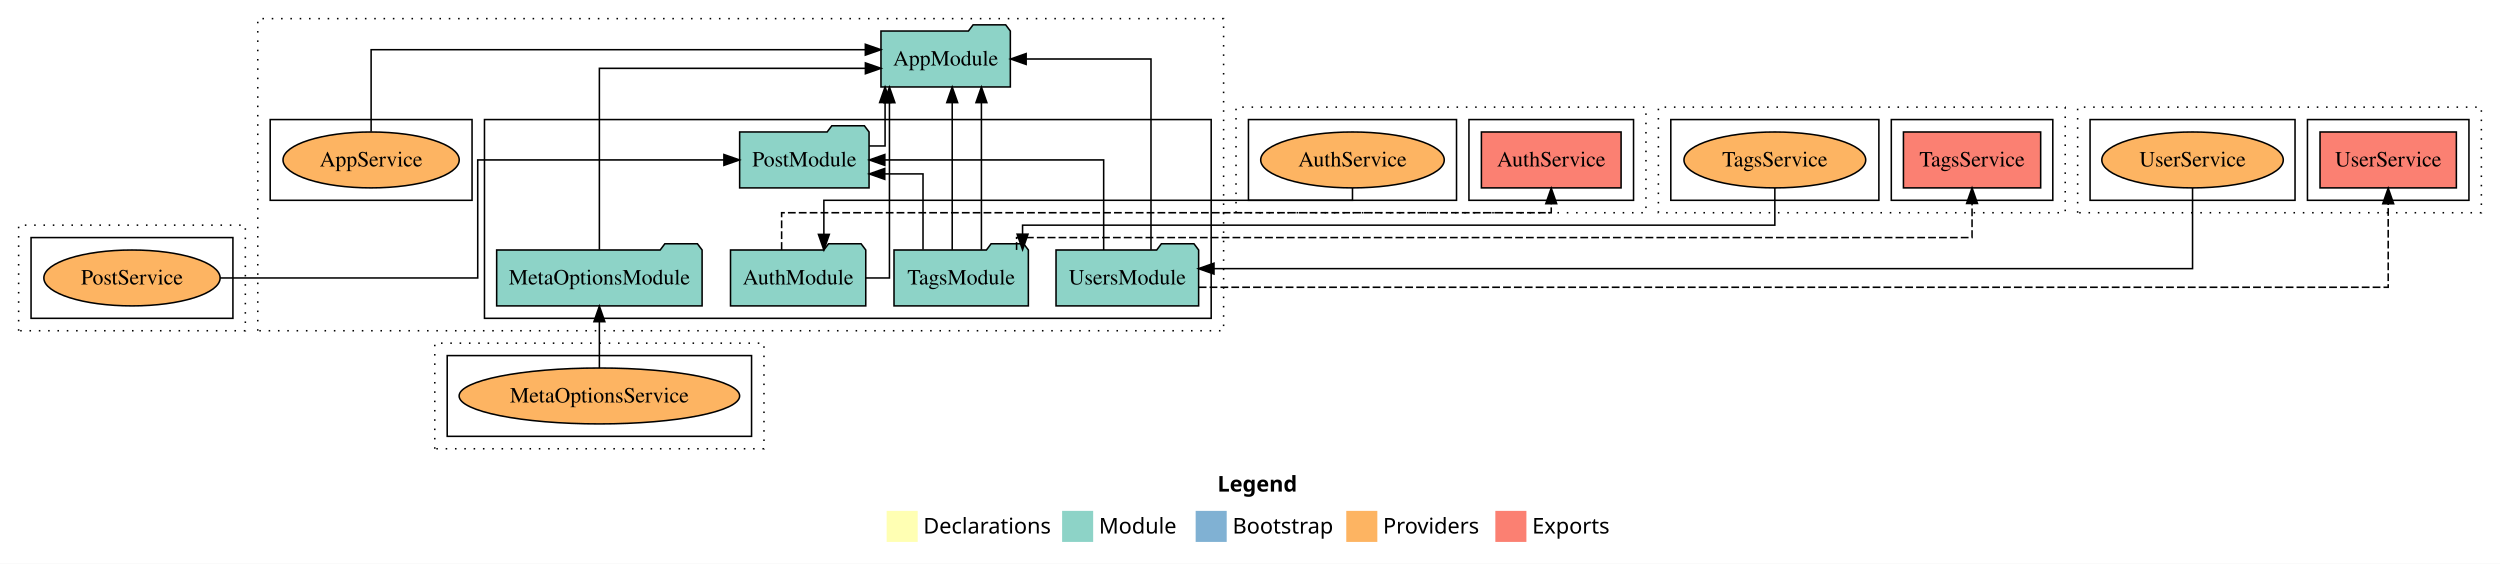
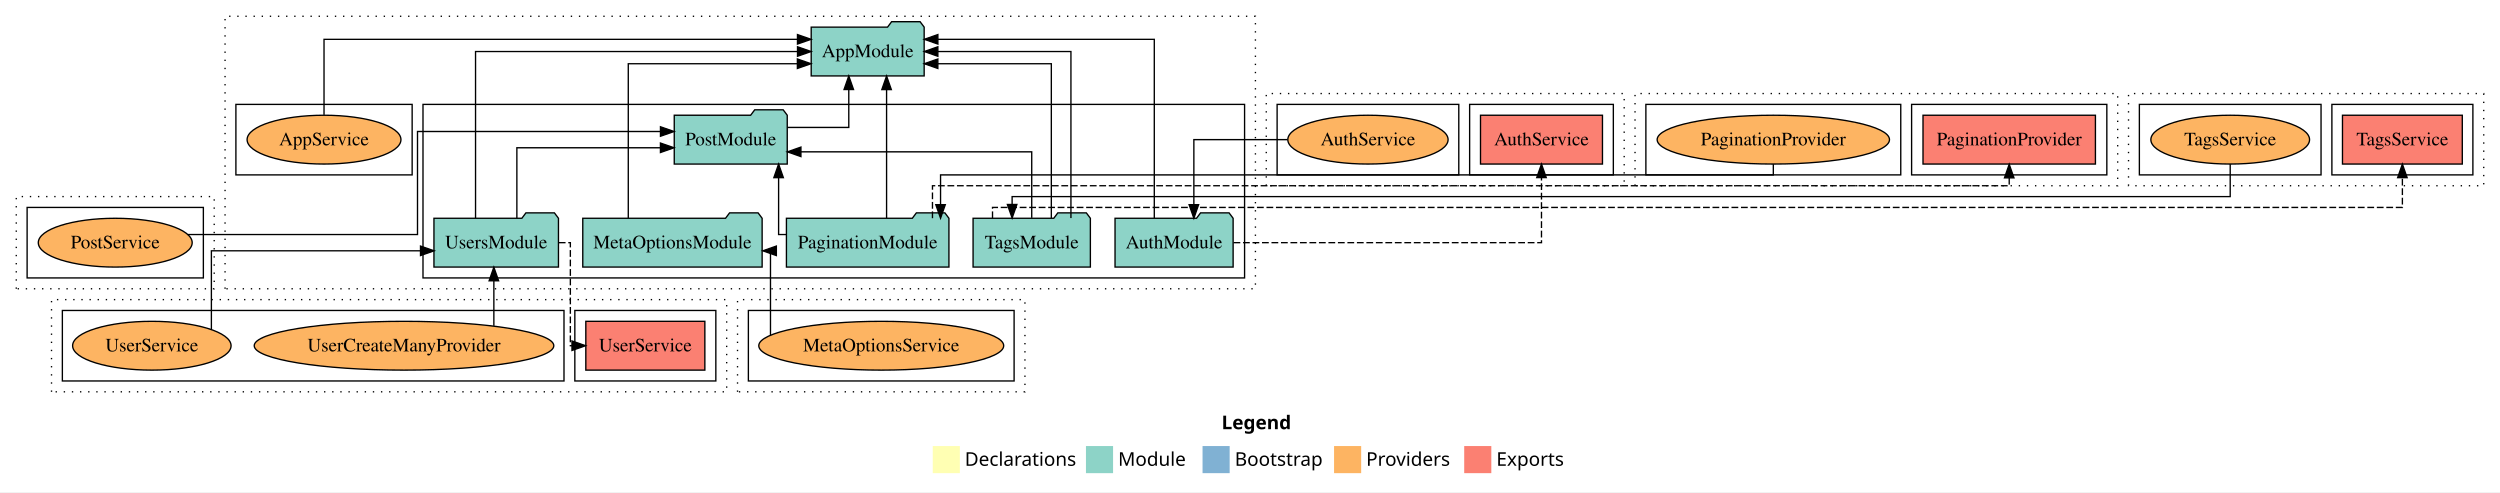
- <svg xmlns="http://www.w3.org/2000/svg" width="1610pt" height="363pt" viewBox="0.00 0.00 1610.00 363.00">
+ <svg xmlns="http://www.w3.org/2000/svg" width="1844pt" height="363pt" viewBox="0.00 0.00 1844.00 363.00">
  <g id="graph0" class="graph" transform="scale(1 1) rotate(0) translate(4 359)">
-     <polygon fill="white" stroke="transparent" points="-4,4 -4,-359 1606,-359 1606,4 -4,4" />
-     <text text-anchor="start" x="780.01" y="-42.4" font-family="Times-12" font-weight="bold" font-size="14.00">Legend</text>
-     <polygon fill="#ffffb3" stroke="transparent" points="567,-10 567,-30 587,-30 587,-10 567,-10" />
-     <text text-anchor="start" x="590.63" y="-15.4" font-family="Times-12" font-size="14.00">  Declarations</text>
-     <polygon fill="#8dd3c7" stroke="transparent" points="680,-10 680,-30 700,-30 700,-10 680,-10" />
-     <text text-anchor="start" x="703.73" y="-15.4" font-family="Times-12" font-size="14.00">  Module</text>
-     <polygon fill="#80b1d3" stroke="transparent" points="766,-10 766,-30 786,-30 786,-10 766,-10" />
-     <text text-anchor="start" x="789.78" y="-15.4" font-family="Times-12" font-size="14.00">  Bootstrap</text>
-     <polygon fill="#fdb462" stroke="transparent" points="863,-10 863,-30 883,-30 883,-10 863,-10" />
-     <text text-anchor="start" x="886.67" y="-15.4" font-family="Times-12" font-size="14.00">  Providers</text>
-     <polygon fill="#fb8072" stroke="transparent" points="959,-10 959,-30 979,-30 979,-10 959,-10" />
-     <text text-anchor="start" x="982.73" y="-15.4" font-family="Times-12" font-size="14.00">  Exports</text>
+     <polygon fill="white" stroke="transparent" points="-4,4 -4,-359 1840,-359 1840,4 -4,4" />
+     <text text-anchor="start" x="897.01" y="-42.4" font-family="Times-12" font-weight="bold" font-size="14.00">Legend</text>
+     <polygon fill="#ffffb3" stroke="transparent" points="684,-10 684,-30 704,-30 704,-10 684,-10" />
+     <text text-anchor="start" x="707.63" y="-15.4" font-family="Times-12" font-size="14.00">  Declarations</text>
+     <polygon fill="#8dd3c7" stroke="transparent" points="797,-10 797,-30 817,-30 817,-10 797,-10" />
+     <text text-anchor="start" x="820.73" y="-15.4" font-family="Times-12" font-size="14.00">  Module</text>
+     <polygon fill="#80b1d3" stroke="transparent" points="883,-10 883,-30 903,-30 903,-10 883,-10" />
+     <text text-anchor="start" x="906.78" y="-15.4" font-family="Times-12" font-size="14.00">  Bootstrap</text>
+     <polygon fill="#fdb462" stroke="transparent" points="980,-10 980,-30 1000,-30 1000,-10 980,-10" />
+     <text text-anchor="start" x="1003.67" y="-15.4" font-family="Times-12" font-size="14.00">  Providers</text>
+     <polygon fill="#fb8072" stroke="transparent" points="1076,-10 1076,-30 1096,-30 1096,-10 1076,-10" />
+     <text text-anchor="start" x="1099.73" y="-15.4" font-family="Times-12" font-size="14.00">  Exports</text>
    <g id="clust1" class="cluster">
-       <polygon fill="none" stroke="black" stroke-dasharray="1,5" points="162,-146 162,-347 784,-347 784,-146 162,-146" />
+       <polygon fill="none" stroke="black" stroke-dasharray="1,5" points="162,-146 162,-347 922,-347 922,-146 162,-146" />
    </g>
    <g id="clust3" class="cluster">
-       <polygon fill="none" stroke="black" points="308,-154 308,-282 776,-282 776,-154 308,-154" />
+       <polygon fill="none" stroke="black" points="308,-154 308,-282 914,-282 914,-154 308,-154" />
    </g>
    <g id="clust6" class="cluster">
      <polygon fill="none" stroke="black" points="170,-230 170,-282 300,-282 300,-230 170,-230" />
    </g>
    <g id="clust7" class="cluster">
-       <polygon fill="none" stroke="black" stroke-dasharray="1,5" points="792,-222 792,-290 1056,-290 1056,-222 792,-222" />
+       <polygon fill="none" stroke="black" stroke-dasharray="1,5" points="930,-222 930,-290 1194,-290 1194,-222 930,-222" />
    </g>
    <g id="clust10" class="cluster">
-       <polygon fill="none" stroke="black" points="942,-230 942,-282 1048,-282 1048,-230 942,-230" />
+       <polygon fill="none" stroke="black" points="1080,-230 1080,-282 1186,-282 1186,-230 1080,-230" />
    </g>
    <g id="clust12" class="cluster">
-       <polygon fill="none" stroke="black" points="800,-230 800,-282 934,-282 934,-230 800,-230" />
+       <polygon fill="none" stroke="black" points="938,-230 938,-282 1072,-282 1072,-230 938,-230" />
    </g>
    <g id="clust13" class="cluster">
-       <polygon fill="none" stroke="black" stroke-dasharray="1,5" points="276,-70 276,-138 488,-138 488,-70 276,-70" />
+       <polygon fill="none" stroke="black" stroke-dasharray="1,5" points="540,-70 540,-138 752,-138 752,-70 540,-70" />
    </g>
    <g id="clust18" class="cluster">
-       <polygon fill="none" stroke="black" points="284,-78 284,-130 480,-130 480,-78 284,-78" />
+       <polygon fill="none" stroke="black" points="548,-78 548,-130 744,-130 744,-78 548,-78" />
    </g>
    <g id="clust19" class="cluster">
+       <polygon fill="none" stroke="black" stroke-dasharray="1,5" points="1202,-222 1202,-290 1558,-290 1558,-222 1202,-222" />
+     </g>
+     <g id="clust22" class="cluster">
+       <polygon fill="none" stroke="black" points="1406,-230 1406,-282 1550,-282 1550,-230 1406,-230" />
+     </g>
+     <g id="clust24" class="cluster">
+       <polygon fill="none" stroke="black" points="1210,-230 1210,-282 1398,-282 1398,-230 1210,-230" />
+     </g>
+     <g id="clust25" class="cluster">
      <polygon fill="none" stroke="black" stroke-dasharray="1,5" points="8,-146 8,-214 154,-214 154,-146 8,-146" />
    </g>
-     <g id="clust24" class="cluster">
+     <g id="clust30" class="cluster">
      <polygon fill="none" stroke="black" points="16,-154 16,-206 146,-206 146,-154 16,-154" />
    </g>
-     <g id="clust25" class="cluster">
-       <polygon fill="none" stroke="black" stroke-dasharray="1,5" points="1064,-222 1064,-290 1326,-290 1326,-222 1064,-222" />
-     </g>
-     <g id="clust28" class="cluster">
-       <polygon fill="none" stroke="black" points="1214,-230 1214,-282 1318,-282 1318,-230 1214,-230" />
-     </g>
-     <g id="clust30" class="cluster">
-       <polygon fill="none" stroke="black" points="1072,-230 1072,-282 1206,-282 1206,-230 1072,-230" />
-     </g>
    <g id="clust31" class="cluster">
-       <polygon fill="none" stroke="black" stroke-dasharray="1,5" points="1334,-222 1334,-290 1594,-290 1594,-222 1334,-222" />
+       <polygon fill="none" stroke="black" stroke-dasharray="1,5" points="1566,-222 1566,-290 1828,-290 1828,-222 1566,-222" />
    </g>
    <g id="clust34" class="cluster">
-       <polygon fill="none" stroke="black" points="1482,-230 1482,-282 1586,-282 1586,-230 1482,-230" />
+       <polygon fill="none" stroke="black" points="1716,-230 1716,-282 1820,-282 1820,-230 1716,-230" />
    </g>
    <g id="clust36" class="cluster">
-       <polygon fill="none" stroke="black" points="1342,-230 1342,-282 1474,-282 1474,-230 1342,-230" />
+       <polygon fill="none" stroke="black" points="1574,-230 1574,-282 1708,-282 1708,-230 1574,-230" />
+     </g>
+     <g id="clust37" class="cluster">
+       <polygon fill="none" stroke="black" stroke-dasharray="1,5" points="34,-70 34,-138 532,-138 532,-70 34,-70" />
+     </g>
+     <g id="clust40" class="cluster">
+       <polygon fill="none" stroke="black" points="420,-78 420,-130 524,-130 524,-78 420,-78" />
+     </g>
+     <g id="clust42" class="cluster">
+       <polygon fill="none" stroke="black" points="42,-78 42,-130 412,-130 412,-78 42,-78" />
    </g>
    <g id="node1" class="node">
-       <polygon fill="#8dd3c7" stroke="black" points="553.55,-198 550.55,-202 529.55,-202 526.55,-198 466.45,-198 466.45,-162 553.55,-162 553.55,-198" />
-       <text text-anchor="middle" x="510" y="-175.8" font-family="Times,serif" font-size="14.00">AuthModule</text>
+       <polygon fill="#8dd3c7" stroke="black" points="905.55,-198 902.55,-202 881.55,-202 878.55,-198 818.45,-198 818.45,-162 905.55,-162 905.55,-198" />
+       <text text-anchor="middle" x="862" y="-175.8" font-family="Times,serif" font-size="14.00">AuthModule</text>
+     </g>
+     <g id="node7" class="node">
+       <polygon fill="#8dd3c7" stroke="black" points="677.66,-339 674.66,-343 653.66,-343 650.66,-339 594.34,-339 594.34,-303 677.66,-303 677.66,-339" />
+       <text text-anchor="middle" x="636" y="-316.8" font-family="Times,serif" font-size="14.00">AppModule</text>
+     </g>
+     <g id="edge1" class="edge">
+       <path fill="none" stroke="black" d="M847.41,-198.09C847.41,-237.99 847.41,-330 847.41,-330 847.41,-330 687.77,-330 687.77,-330" />
+       <polygon fill="black" stroke="black" points="687.77,-326.5 677.77,-330 687.77,-333.5 687.77,-326.5" />
+     </g>
+     <g id="node9" class="node">
+       <polygon fill="#fb8072" stroke="black" points="1177.98,-274 1088.02,-274 1088.02,-238 1177.98,-238 1177.98,-274" />
+       <text text-anchor="middle" x="1133" y="-251.8" font-family="Times,serif" font-size="14.00">AuthService </text>
+     </g>
+     <g id="edge9" class="edge">
+       <path fill="none" stroke="black" stroke-dasharray="5,2" d="M905.84,-180C982.54,-180 1133,-180 1133,-180 1133,-180 1133,-227.99 1133,-227.99" />
+       <polygon fill="black" stroke="black" points="1129.5,-227.99 1133,-237.99 1136.5,-227.99 1129.5,-227.99" />
+     </g>
+     <g id="node2" class="node">
+       <polygon fill="#8dd3c7" stroke="black" points="558.15,-198 555.15,-202 534.15,-202 531.15,-198 425.85,-198 425.85,-162 558.15,-162 558.15,-198" />
+       <text text-anchor="middle" x="492" y="-175.8" font-family="Times,serif" font-size="14.00">MetaOptionsModule</text>
+     </g>
+     <g id="edge2" class="edge">
+       <path fill="none" stroke="black" d="M459.42,-198.08C459.42,-234.23 459.42,-312 459.42,-312 459.42,-312 584.15,-312 584.15,-312" />
+       <polygon fill="black" stroke="black" points="584.15,-315.5 594.15,-312 584.15,-308.5 584.15,-315.5" />
+     </g>
+     <g id="node3" class="node">
+       <polygon fill="#8dd3c7" stroke="black" points="695.93,-198 692.93,-202 671.93,-202 668.93,-198 576.07,-198 576.07,-162 695.93,-162 695.93,-198" />
+       <text text-anchor="middle" x="636" y="-175.8" font-family="Times,serif" font-size="14.00">PaginationModule</text>
+     </g>
+     <g id="node4" class="node">
+       <polygon fill="#8dd3c7" stroke="black" points="576.67,-274 573.67,-278 552.67,-278 549.67,-274 493.33,-274 493.33,-238 576.67,-238 576.67,-274" />
+       <text text-anchor="middle" x="535" y="-251.8" font-family="Times,serif" font-size="14.00">PostModule</text>
+     </g>
+     <g id="edge14" class="edge">
+       <path fill="none" stroke="black" d="M575.9,-186C572.42,-186 570.3,-186 570.3,-186 570.3,-186 570.3,-227.97 570.3,-227.97" />
+       <polygon fill="black" stroke="black" points="566.8,-227.97 570.3,-237.97 573.8,-227.97 566.8,-227.97" />
+     </g>
+     <g id="edge3" class="edge">
+       <path fill="none" stroke="black" d="M649.94,-198.14C649.94,-198.14 649.94,-292.93 649.94,-292.93" />
+       <polygon fill="black" stroke="black" points="646.44,-292.92 649.94,-302.93 653.44,-292.93 646.44,-292.92" />
+     </g>
+     <g id="node12" class="node">
+       <polygon fill="#fb8072" stroke="black" points="1541.59,-274 1414.41,-274 1414.41,-238 1541.59,-238 1541.59,-274" />
+       <text text-anchor="middle" x="1478" y="-251.8" font-family="Times,serif" font-size="14.00">PaginationProvider </text>
+     </g>
+     <g id="edge12" class="edge">
+       <path fill="none" stroke="black" stroke-dasharray="5,2" d="M683.79,-198.06C683.79,-209.44 683.79,-222 683.79,-222 683.79,-222 1478,-222 1478,-222 1478,-222 1478,-227.81 1478,-227.81" />
+       <polygon fill="black" stroke="black" points="1474.5,-227.81 1478,-237.81 1481.5,-227.81 1474.5,-227.81" />
+     </g>
+     <g id="edge4" class="edge">
+       <path fill="none" stroke="black" d="M576.74,-265C599.09,-265 622.06,-265 622.06,-265 622.06,-265 622.06,-292.97 622.06,-292.97" />
+       <polygon fill="black" stroke="black" points="618.56,-292.97 622.06,-302.97 625.56,-292.97 618.56,-292.97" />
+     </g>
+     <g id="node5" class="node">
+       <polygon fill="#8dd3c7" stroke="black" points="800.26,-198 797.26,-202 776.26,-202 773.26,-198 713.74,-198 713.74,-162 800.26,-162 800.26,-198" />
+       <text text-anchor="middle" x="757" y="-175.8" font-family="Times,serif" font-size="14.00">TagsModule</text>
+     </g>
+     <g id="edge15" class="edge">
+       <path fill="none" stroke="black" d="M757,-198.31C757,-218.15 757,-247 757,-247 757,-247 586.76,-247 586.76,-247" />
+       <polygon fill="black" stroke="black" points="586.76,-243.5 576.76,-247 586.76,-250.5 586.76,-243.5" />
+     </g>
+     <g id="edge5" class="edge">
+       <path fill="none" stroke="black" d="M771.46,-198.08C771.46,-234.23 771.46,-312 771.46,-312 771.46,-312 687.75,-312 687.75,-312" />
+       <polygon fill="black" stroke="black" points="687.75,-308.5 677.75,-312 687.75,-315.5 687.75,-308.5" />
+     </g>
+     <g id="edge6" class="edge">
+       <path fill="none" stroke="black" d="M785.92,-198.14C785.92,-236.23 785.92,-321 785.92,-321 785.92,-321 687.76,-321 687.76,-321" />
+       <polygon fill="black" stroke="black" points="687.76,-317.5 677.76,-321 687.76,-324.5 687.76,-317.5" />
+     </g>
+     <g id="node15" class="node">
+       <polygon fill="#fb8072" stroke="black" points="1812.19,-274 1723.81,-274 1723.81,-238 1812.19,-238 1812.19,-274" />
+       <text text-anchor="middle" x="1768" y="-251.8" font-family="Times,serif" font-size="14.00">TagsService </text>
+     </g>
+     <g id="edge18" class="edge">
+       <path fill="none" stroke="black" stroke-dasharray="5,2" d="M728.08,-198.06C728.08,-202.49 728.08,-206 728.08,-206 728.08,-206 1768,-206 1768,-206 1768,-206 1768,-227.95 1768,-227.95" />
+       <polygon fill="black" stroke="black" points="1764.5,-227.95 1768,-237.95 1771.5,-227.95 1764.5,-227.95" />
    </g>
    <g id="node6" class="node">
-       <polygon fill="#8dd3c7" stroke="black" points="646.66,-339 643.66,-343 622.66,-343 619.66,-339 563.34,-339 563.34,-303 646.66,-303 646.66,-339" />
-       <text text-anchor="middle" x="605" y="-316.8" font-family="Times,serif" font-size="14.00">AppModule</text>
-     </g>
-     <g id="edge1" class="edge">
-       <path fill="none" stroke="black" d="M553.66,-180C562.32,-180 568.8,-180 568.8,-180 568.8,-180 568.8,-292.86 568.8,-292.86" />
-       <polygon fill="black" stroke="black" points="565.3,-292.86 568.8,-302.86 572.3,-292.86 565.3,-292.86" />
+       <polygon fill="#8dd3c7" stroke="black" points="407.92,-198 404.92,-202 383.92,-202 380.92,-198 316.08,-198 316.08,-162 407.92,-162 407.92,-198" />
+       <text text-anchor="middle" x="362" y="-175.8" font-family="Times,serif" font-size="14.00">UsersModule</text>
+     </g>
+     <g id="edge16" class="edge">
+       <path fill="none" stroke="black" d="M377.24,-198.03C377.24,-218.77 377.24,-250 377.24,-250 377.24,-250 483.14,-250 483.14,-250" />
+       <polygon fill="black" stroke="black" points="483.14,-253.5 493.14,-250 483.14,-246.5 483.14,-253.5" />
+     </g>
+     <g id="edge7" class="edge">
+       <path fill="none" stroke="black" d="M346.76,-198.14C346.76,-236.23 346.76,-321 346.76,-321 346.76,-321 584.25,-321 584.25,-321" />
+       <polygon fill="black" stroke="black" points="584.25,-324.5 594.25,-321 584.25,-317.5 584.25,-324.5" />
+     </g>
+     <g id="node17" class="node">
+       <polygon fill="#fb8072" stroke="black" points="515.9,-122 428.1,-122 428.1,-86 515.9,-86 515.9,-122" />
+       <text text-anchor="middle" x="472" y="-99.8" font-family="Times,serif" font-size="14.00">UserService </text>
+     </g>
+     <g id="edge20" class="edge">
+       <path fill="none" stroke="black" stroke-dasharray="5,2" d="M408.15,-180C413.28,-180 416.69,-180 416.69,-180 416.69,-180 416.69,-104 416.69,-104 416.69,-104 417.89,-104 417.89,-104" />
+       <polygon fill="black" stroke="black" points="417.89,-107.5 427.89,-104 417.89,-100.5 417.89,-107.5" />
    </g>
    <g id="node8" class="node">
-       <polygon fill="#fb8072" stroke="black" points="1039.98,-274 950.02,-274 950.02,-238 1039.98,-238 1039.98,-274" />
-       <text text-anchor="middle" x="995" y="-251.8" font-family="Times,serif" font-size="14.00">AuthService </text>
-     </g>
-     <g id="edge8" class="edge">
-       <path fill="none" stroke="black" stroke-dasharray="5,2" d="M499.37,-198.06C499.37,-209.44 499.37,-222 499.37,-222 499.37,-222 995,-222 995,-222 995,-222 995,-227.81 995,-227.81" />
-       <polygon fill="black" stroke="black" points="991.5,-227.81 995,-237.81 998.5,-227.81 991.5,-227.81" />
-     </g>
-     <g id="node2" class="node">
-       <polygon fill="#8dd3c7" stroke="black" points="448.15,-198 445.15,-202 424.15,-202 421.15,-198 315.85,-198 315.85,-162 448.15,-162 448.15,-198" />
-       <text text-anchor="middle" x="382" y="-175.8" font-family="Times,serif" font-size="14.00">MetaOptionsModule</text>
-     </g>
-     <g id="edge2" class="edge">
-       <path fill="none" stroke="black" d="M382,-198.21C382,-235.06 382,-315 382,-315 382,-315 553.32,-315 553.32,-315" />
-       <polygon fill="black" stroke="black" points="553.32,-318.5 563.32,-315 553.32,-311.5 553.32,-318.5" />
-     </g>
-     <g id="node3" class="node">
-       <polygon fill="#8dd3c7" stroke="black" points="555.67,-274 552.67,-278 531.67,-278 528.67,-274 472.33,-274 472.33,-238 555.67,-238 555.67,-274" />
-       <text text-anchor="middle" x="514" y="-251.8" font-family="Times,serif" font-size="14.00">PostModule</text>
-     </g>
-     <g id="edge3" class="edge">
-       <path fill="none" stroke="black" d="M555.72,-265C561.76,-265 565.99,-265 565.99,-265 565.99,-265 565.99,-292.97 565.99,-292.97" />
-       <polygon fill="black" stroke="black" points="562.49,-292.97 565.99,-302.97 569.49,-292.97 562.49,-292.97" />
-     </g>
-     <g id="node4" class="node">
-       <polygon fill="#8dd3c7" stroke="black" points="658.26,-198 655.26,-202 634.26,-202 631.26,-198 571.74,-198 571.74,-162 658.26,-162 658.26,-198" />
-       <text text-anchor="middle" x="615" y="-175.8" font-family="Times,serif" font-size="14.00">TagsModule</text>
-     </g>
-     <g id="edge11" class="edge">
-       <path fill="none" stroke="black" d="M590.42,-198.31C590.42,-218.15 590.42,-247 590.42,-247 590.42,-247 565.79,-247 565.79,-247" />
-       <polygon fill="black" stroke="black" points="565.79,-243.5 555.79,-247 565.79,-250.5 565.79,-243.5" />
-     </g>
-     <g id="edge4" class="edge">
-       <path fill="none" stroke="black" d="M609.22,-198.14C609.22,-198.14 609.22,-292.93 609.22,-292.93" />
-       <polygon fill="black" stroke="black" points="605.72,-292.92 609.22,-302.93 612.72,-292.93 605.72,-292.92" />
-     </g>
-     <g id="edge5" class="edge">
-       <path fill="none" stroke="black" d="M628.03,-198.14C628.03,-198.14 628.03,-292.93 628.03,-292.93" />
-       <polygon fill="black" stroke="black" points="624.53,-292.92 628.03,-302.93 631.53,-292.93 624.53,-292.92" />
-     </g>
-     <g id="node12" class="node">
-       <polygon fill="#fb8072" stroke="black" points="1310.19,-274 1221.81,-274 1221.81,-238 1310.19,-238 1310.19,-274" />
-       <text text-anchor="middle" x="1266" y="-251.8" font-family="Times,serif" font-size="14.00">TagsService </text>
-     </g>
-     <g id="edge14" class="edge">
-       <path fill="none" stroke="black" stroke-dasharray="5,2" d="M650.68,-198.06C650.68,-202.49 650.68,-206 650.68,-206 650.68,-206 1266,-206 1266,-206 1266,-206 1266,-227.95 1266,-227.95" />
-       <polygon fill="black" stroke="black" points="1262.5,-227.95 1266,-237.95 1269.5,-227.95 1262.5,-227.95" />
-     </g>
-     <g id="node5" class="node">
-       <polygon fill="#8dd3c7" stroke="black" points="767.92,-198 764.92,-202 743.92,-202 740.92,-198 676.08,-198 676.08,-162 767.92,-162 767.92,-198" />
-       <text text-anchor="middle" x="722" y="-175.8" font-family="Times,serif" font-size="14.00">UsersModule</text>
-     </g>
-     <g id="edge12" class="edge">
-       <path fill="none" stroke="black" d="M706.76,-198.01C706.76,-220.49 706.76,-256 706.76,-256 706.76,-256 565.83,-256 565.83,-256" />
-       <polygon fill="black" stroke="black" points="565.83,-252.5 555.83,-256 565.83,-259.5 565.83,-252.5" />
-     </g>
-     <g id="edge6" class="edge">
-       <path fill="none" stroke="black" d="M737.24,-198.14C737.24,-236.23 737.24,-321 737.24,-321 737.24,-321 656.84,-321 656.84,-321" />
-       <polygon fill="black" stroke="black" points="656.84,-317.5 646.84,-321 656.84,-324.5 656.84,-317.5" />
-     </g>
-     <g id="node14" class="node">
-       <polygon fill="#fb8072" stroke="black" points="1577.9,-274 1490.1,-274 1490.1,-238 1577.9,-238 1577.9,-274" />
-       <text text-anchor="middle" x="1534" y="-251.8" font-family="Times,serif" font-size="14.00">UserService </text>
-     </g>
-     <g id="edge16" class="edge">
-       <path fill="none" stroke="black" stroke-dasharray="5,2" d="M767.98,-174C939.76,-174 1534,-174 1534,-174 1534,-174 1534,-227.8 1534,-227.8" />
-       <polygon fill="black" stroke="black" points="1530.5,-227.8 1534,-237.8 1537.5,-227.8 1530.5,-227.8" />
-     </g>
-     <g id="node7" class="node">
      <ellipse fill="#fdb462" stroke="black" cx="235" cy="-256" rx="56.74" ry="18" />
      <text text-anchor="middle" x="235" y="-251.8" font-family="Times,serif" font-size="14.00">AppService</text>
    </g>
-     <g id="edge7" class="edge">
-       <path fill="none" stroke="black" d="M235,-274.28C235,-295.32 235,-327 235,-327 235,-327 553.28,-327 553.28,-327" />
-       <polygon fill="black" stroke="black" points="553.28,-330.5 563.28,-327 553.28,-323.5 553.28,-330.5" />
-     </g>
-     <g id="node9" class="node">
-       <ellipse fill="#fdb462" stroke="black" cx="867" cy="-256" rx="59.11" ry="18" />
-       <text text-anchor="middle" x="867" y="-251.8" font-family="Times,serif" font-size="14.00">AuthService</text>
-     </g>
-     <g id="edge9" class="edge">
-       <path fill="none" stroke="black" d="M867,-237.94C867,-233.51 867,-230 867,-230 867,-230 526.57,-230 526.57,-230 526.57,-230 526.57,-208.05 526.57,-208.05" />
-       <polygon fill="black" stroke="black" points="530.07,-208.05 526.57,-198.05 523.07,-208.05 530.07,-208.05" />
+     <g id="edge8" class="edge">
+       <path fill="none" stroke="black" d="M235,-274.29C235,-296.21 235,-330 235,-330 235,-330 584.22,-330 584.22,-330" />
+       <polygon fill="black" stroke="black" points="584.22,-333.5 594.22,-330 584.22,-326.5 584.22,-333.5" />
    </g>
    <g id="node10" class="node">
-       <ellipse fill="#fdb462" stroke="black" cx="382" cy="-104" rx="90.33" ry="18" />
-       <text text-anchor="middle" x="382" y="-99.8" font-family="Times,serif" font-size="14.00">MetaOptionsService</text>
+       <ellipse fill="#fdb462" stroke="black" cx="1005" cy="-256" rx="59.11" ry="18" />
+       <text text-anchor="middle" x="1005" y="-251.8" font-family="Times,serif" font-size="14.00">AuthService</text>
    </g>
    <g id="edge10" class="edge">
-       <path fill="none" stroke="black" d="M382,-122.01C382,-122.01 382,-151.85 382,-151.85" />
-       <polygon fill="black" stroke="black" points="378.5,-151.85 382,-161.85 385.5,-151.85 378.5,-151.85" />
+       <path fill="none" stroke="black" d="M945.68,-256C912.04,-256 876.59,-256 876.59,-256 876.59,-256 876.59,-208.01 876.59,-208.01" />
+       <polygon fill="black" stroke="black" points="880.09,-208.01 876.59,-198.01 873.09,-208.01 880.09,-208.01" />
    </g>
    <g id="node11" class="node">
+       <ellipse fill="#fdb462" stroke="black" cx="646" cy="-104" rx="90.33" ry="18" />
+       <text text-anchor="middle" x="646" y="-99.8" font-family="Times,serif" font-size="14.00">MetaOptionsService</text>
+     </g>
+     <g id="edge11" class="edge">
+       <path fill="none" stroke="black" d="M564.31,-111.76C564.31,-129.98 564.31,-174 564.31,-174 564.31,-174 563.74,-174 563.74,-174" />
+       <polygon fill="black" stroke="black" points="568.64,-170.5 558.64,-174 568.64,-177.5 568.64,-170.5" />
+     </g>
+     <g id="node13" class="node">
+       <ellipse fill="#fdb462" stroke="black" cx="1304" cy="-256" rx="85.69" ry="18" />
+       <text text-anchor="middle" x="1304" y="-251.8" font-family="Times,serif" font-size="14.00">PaginationProvider</text>
+     </g>
+     <g id="edge13" class="edge">
+       <path fill="none" stroke="black" d="M1304,-237.94C1304,-233.51 1304,-230 1304,-230 1304,-230 689.75,-230 689.75,-230 689.75,-230 689.75,-208.05 689.75,-208.05" />
+       <polygon fill="black" stroke="black" points="693.25,-208.05 689.75,-198.05 686.25,-208.05 693.25,-208.05" />
+     </g>
+     <g id="node14" class="node">
      <ellipse fill="#fdb462" stroke="black" cx="81" cy="-180" rx="56.76" ry="18" />
      <text text-anchor="middle" x="81" y="-175.8" font-family="Times,serif" font-size="14.00">PostService</text>
    </g>
-     <g id="edge13" class="edge">
-       <path fill="none" stroke="black" d="M137.76,-180C203.72,-180 303.65,-180 303.65,-180 303.65,-180 303.65,-256 303.65,-256 303.65,-256 462.19,-256 462.19,-256" />
-       <polygon fill="black" stroke="black" points="462.19,-259.5 472.19,-256 462.19,-252.5 462.19,-259.5" />
-     </g>
-     <g id="node13" class="node">
-       <ellipse fill="#fdb462" stroke="black" cx="1139" cy="-256" rx="58.53" ry="18" />
-       <text text-anchor="middle" x="1139" y="-251.8" font-family="Times,serif" font-size="14.00">TagsService</text>
-     </g>
-     <g id="edge15" class="edge">
-       <path fill="none" stroke="black" d="M1139,-237.94C1139,-226.56 1139,-214 1139,-214 1139,-214 654.53,-214 654.53,-214 654.53,-214 654.53,-208.19 654.53,-208.19" />
-       <polygon fill="black" stroke="black" points="658.03,-208.19 654.53,-198.19 651.03,-208.19 658.03,-208.19" />
-     </g>
-     <g id="node15" class="node">
-       <ellipse fill="#fdb462" stroke="black" cx="1408" cy="-256" rx="58.44" ry="18" />
-       <text text-anchor="middle" x="1408" y="-251.8" font-family="Times,serif" font-size="14.00">UserService</text>
-     </g>
    <g id="edge17" class="edge">
-       <path fill="none" stroke="black" d="M1408,-237.97C1408,-217.23 1408,-186 1408,-186 1408,-186 777.81,-186 777.81,-186" />
-       <polygon fill="black" stroke="black" points="777.81,-182.5 767.81,-186 777.81,-189.5 777.81,-182.5" />
+       <path fill="none" stroke="black" d="M134.4,-186C200.36,-186 303.95,-186 303.95,-186 303.95,-186 303.95,-262 303.95,-262 303.95,-262 483.16,-262 483.16,-262" />
+       <polygon fill="black" stroke="black" points="483.16,-265.5 493.16,-262 483.16,-258.5 483.16,-265.5" />
+     </g>
+     <g id="node16" class="node">
+       <ellipse fill="#fdb462" stroke="black" cx="1641" cy="-256" rx="58.53" ry="18" />
+       <text text-anchor="middle" x="1641" y="-251.8" font-family="Times,serif" font-size="14.00">TagsService</text>
+     </g>
+     <g id="edge19" class="edge">
+       <path fill="none" stroke="black" d="M1641,-237.94C1641,-226.56 1641,-214 1641,-214 1641,-214 742.54,-214 742.54,-214 742.54,-214 742.54,-208.19 742.54,-208.19" />
+       <polygon fill="black" stroke="black" points="746.04,-208.19 742.54,-198.19 739.04,-208.19 746.04,-208.19" />
+     </g>
+     <g id="node18" class="node">
+       <ellipse fill="#fdb462" stroke="black" cx="294" cy="-104" rx="110.49" ry="18" />
+       <text text-anchor="middle" x="294" y="-99.8" font-family="Times,serif" font-size="14.00">UserCreateManyProvider</text>
+     </g>
+     <g id="edge21" class="edge">
+       <path fill="none" stroke="black" d="M360.27,-118.65C360.27,-118.65 360.27,-151.9 360.27,-151.9" />
+       <polygon fill="black" stroke="black" points="356.77,-151.9 360.27,-161.9 363.77,-151.9 356.77,-151.9" />
+     </g>
+     <g id="node19" class="node">
+       <ellipse fill="#fdb462" stroke="black" cx="108" cy="-104" rx="58.44" ry="18" />
+       <text text-anchor="middle" x="108" y="-99.8" font-family="Times,serif" font-size="14.00">UserService</text>
+     </g>
+     <g id="edge22" class="edge">
+       <path fill="none" stroke="black" d="M151.92,-115.87C151.92,-135.85 151.92,-174 151.92,-174 151.92,-174 306.16,-174 306.16,-174" />
+       <polygon fill="black" stroke="black" points="306.16,-177.5 316.16,-174 306.16,-170.5 306.16,-177.5" />
    </g>
  </g>
</svg>
